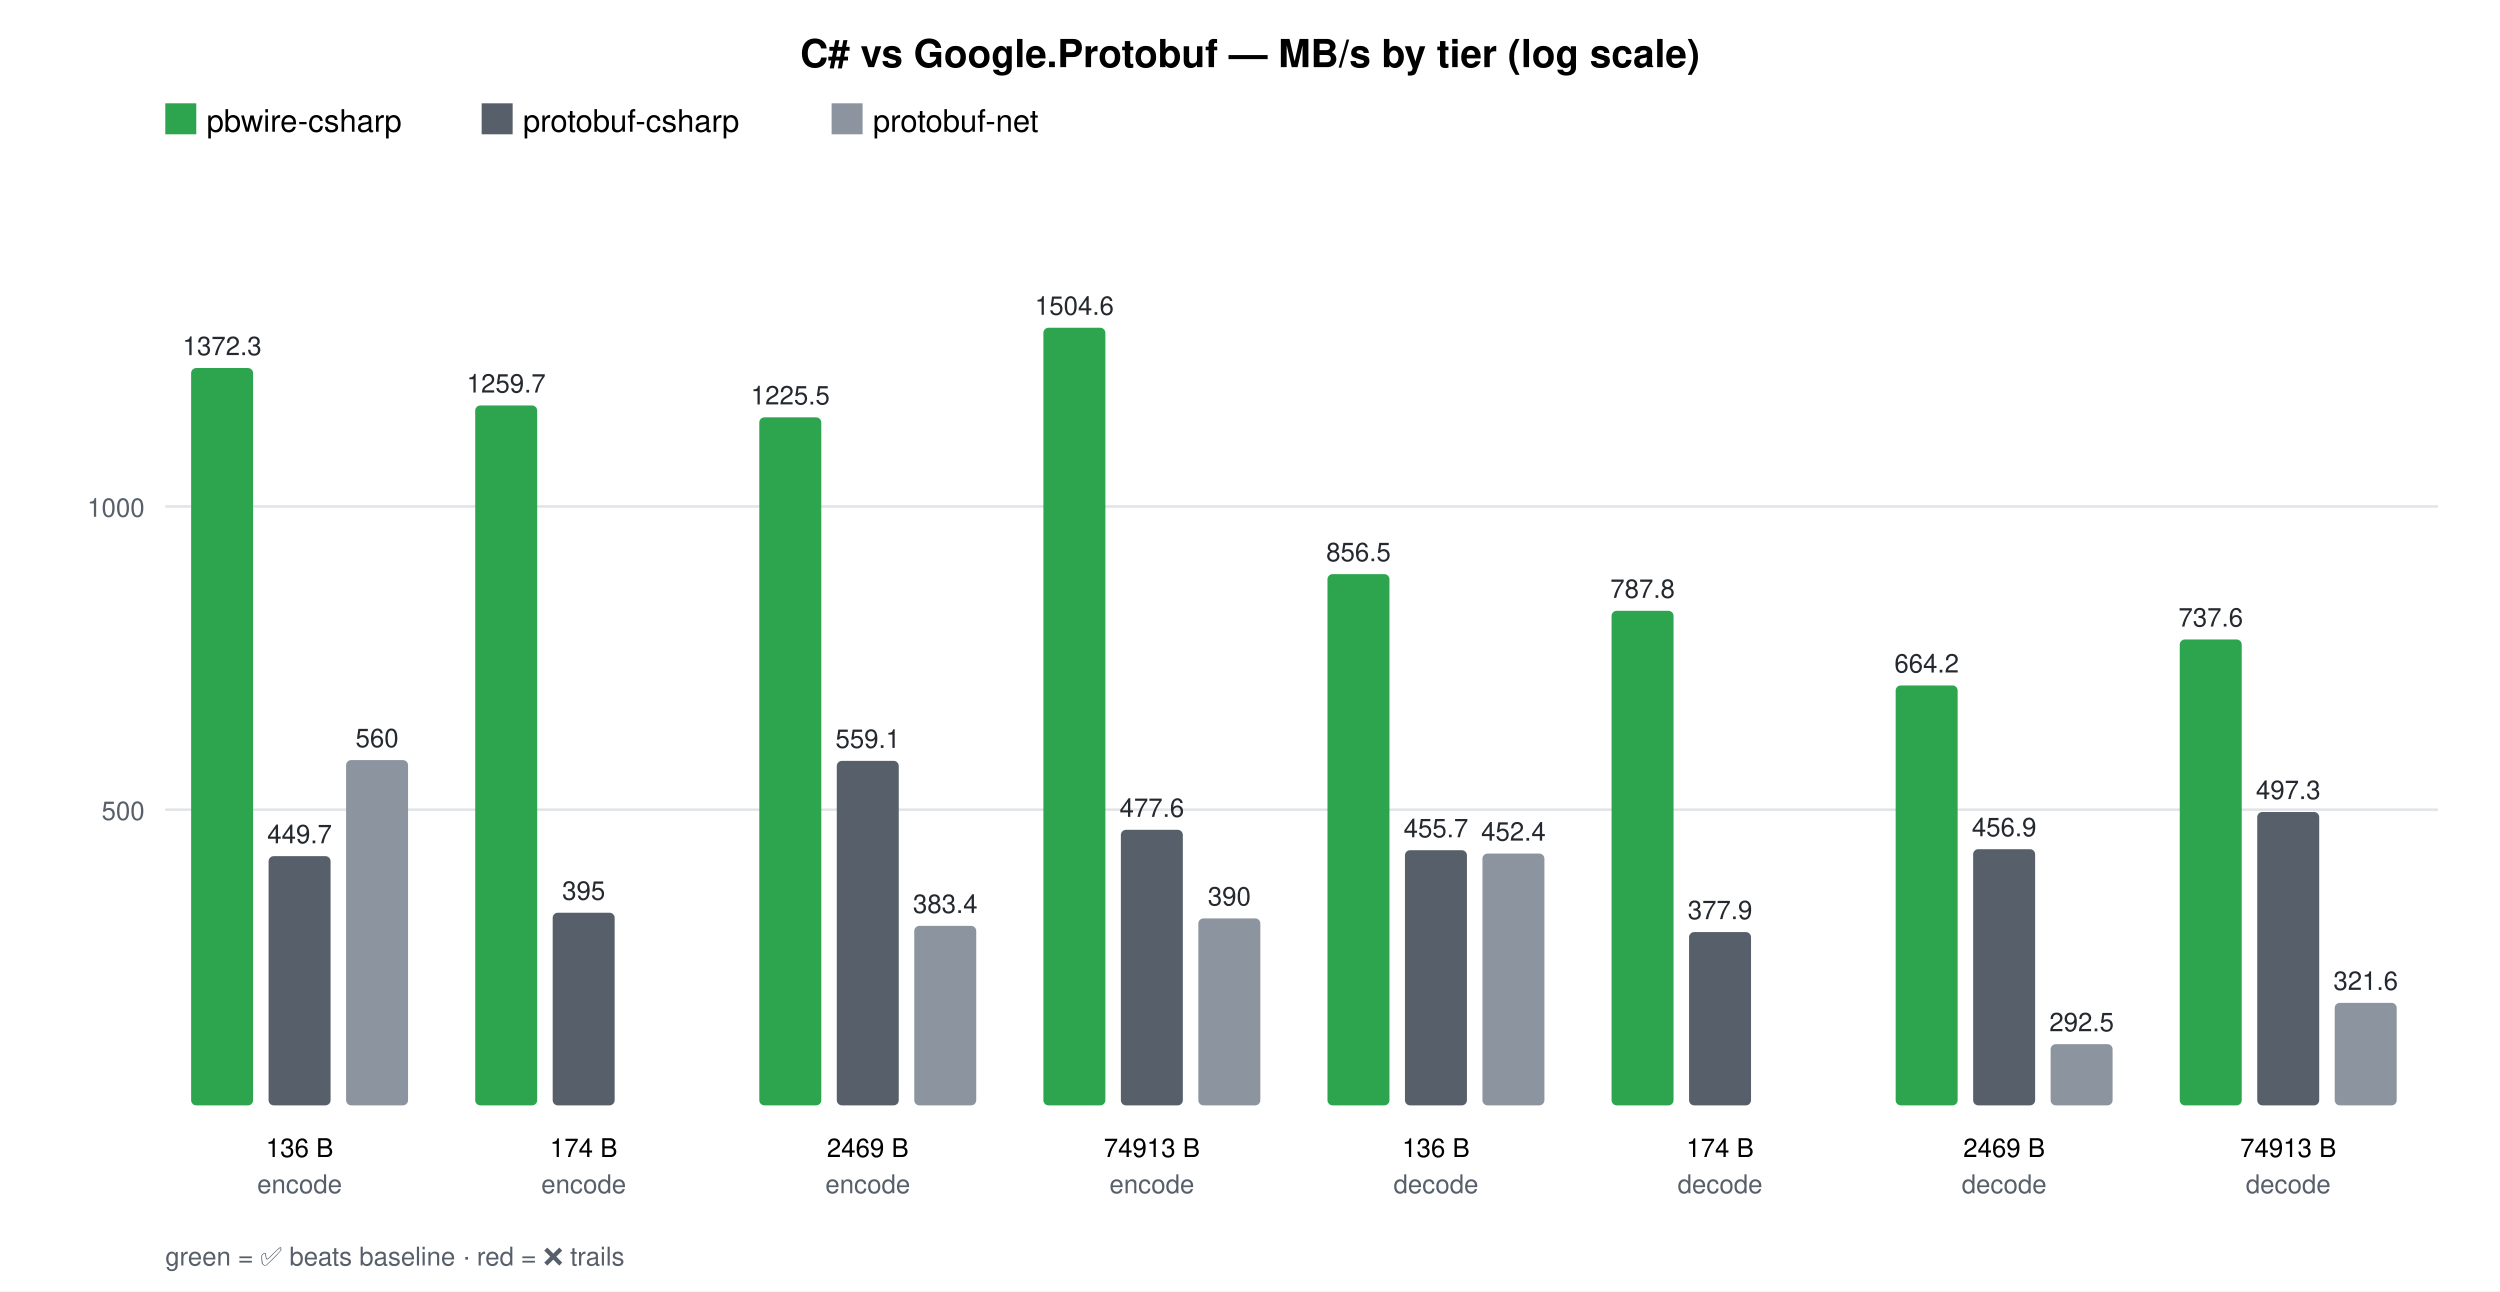
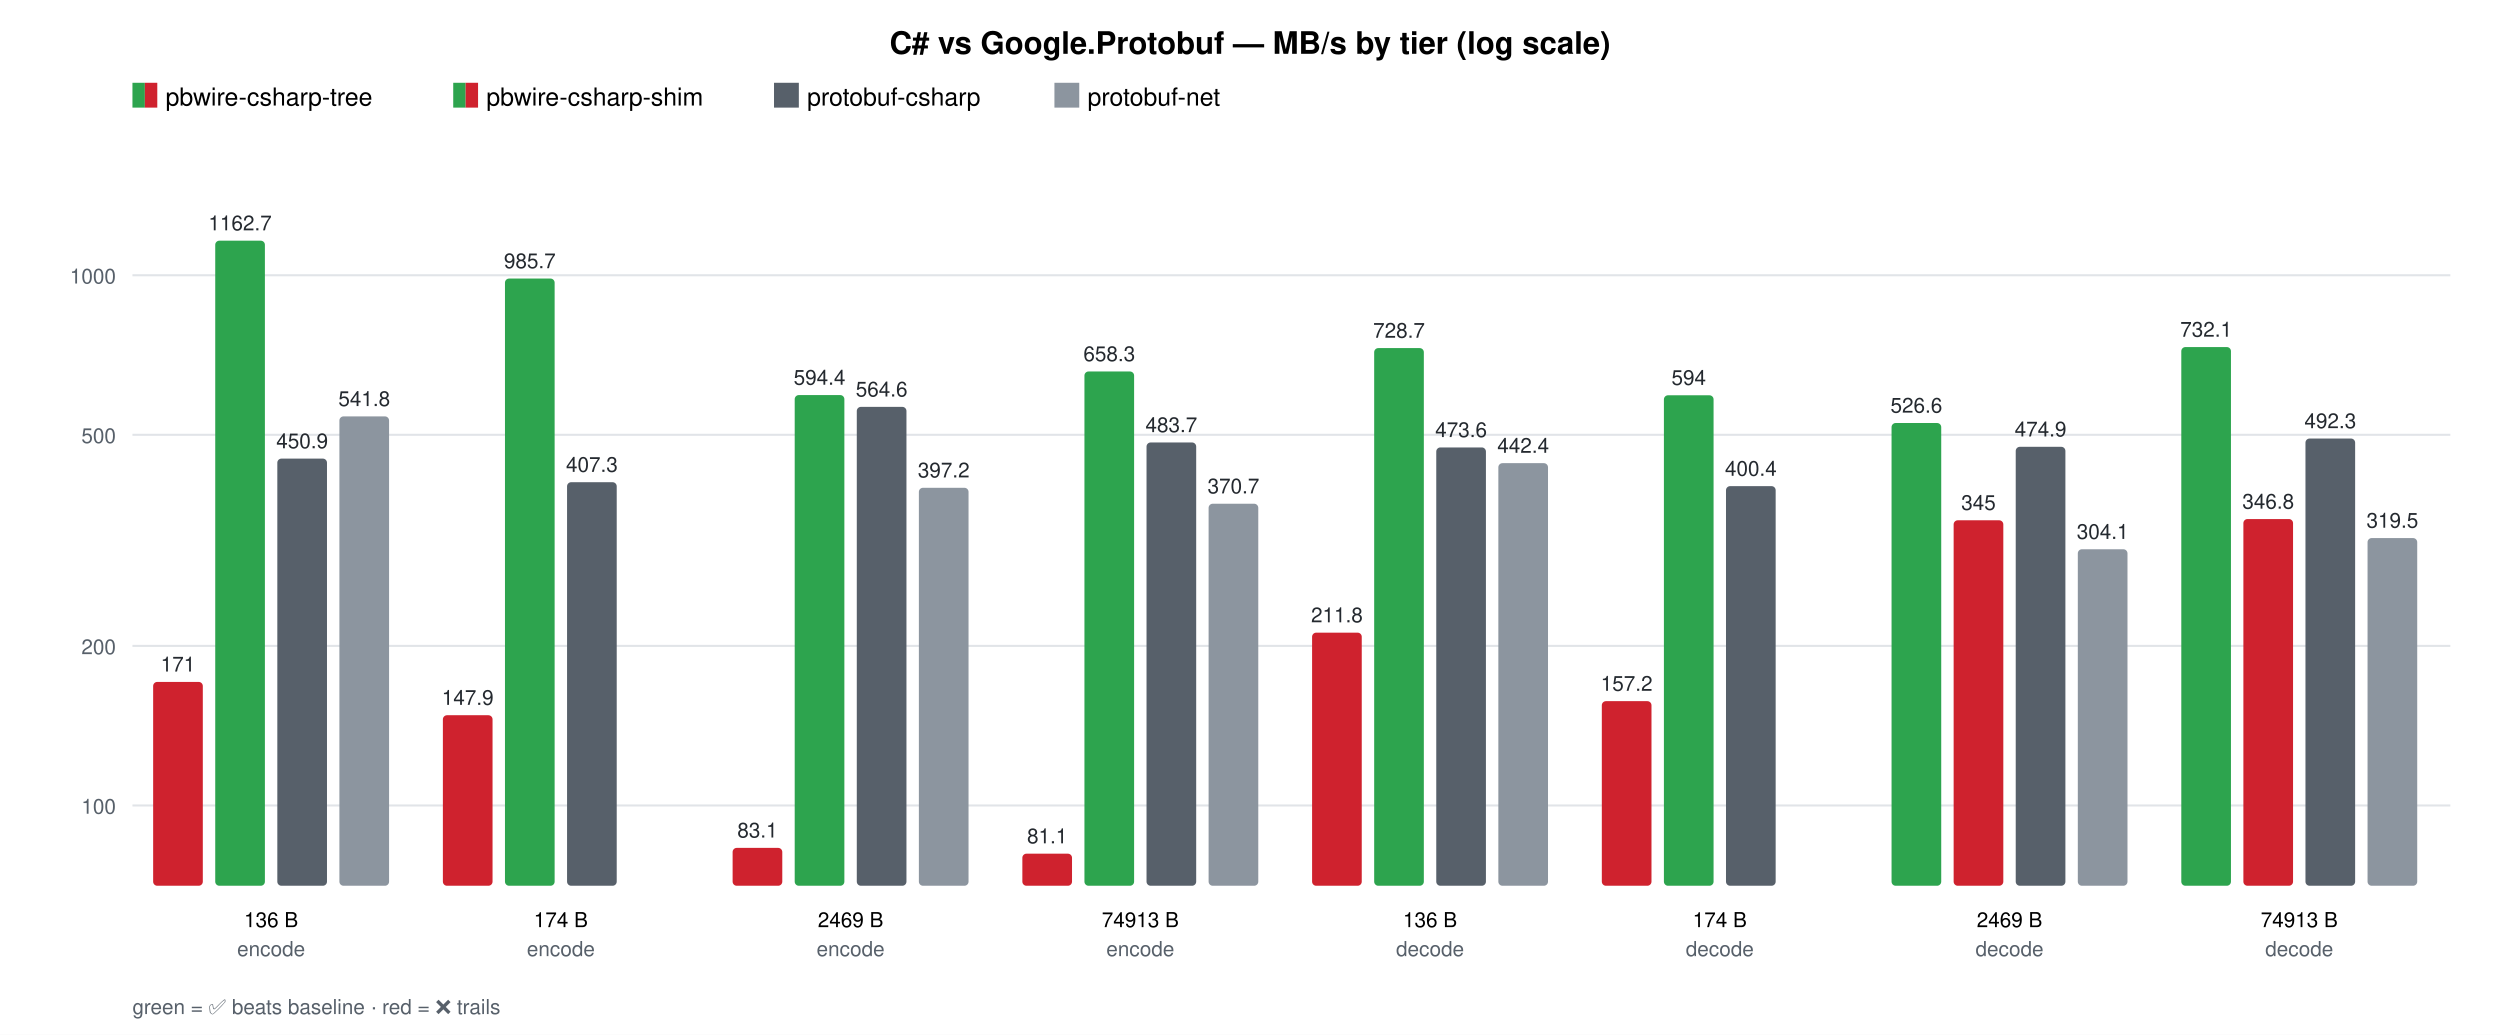
- <svg xmlns="http://www.w3.org/2000/svg" width="968" height="500" font-family="Helvetica, Arial, sans-serif">
-   <rect width="968" height="500" fill="#ffffff" />
-   <text x="484.0" y="26" text-anchor="middle" font-size="15" font-weight="bold">C# vs Google.Protobuf — MB/s by tier (log scale)</text>
-   <rect x="64" y="40" width="12" height="12" fill="#2da44e" />
-   <text x="80" y="51" font-size="12">pbwire-csharp</text>
-   <rect x="186.5" y="40" width="12" height="12" fill="#57606a" />
-   <text x="202.5" y="51" font-size="12">protobuf-csharp</text>
-   <rect x="322.0" y="40" width="12" height="12" fill="#8c959f" />
-   <text x="338.0" y="51" font-size="12">protobuf-net</text>
-   <line x1="64" y1="313.5" x2="944" y2="313.5" stroke="#e1e4e8" />
-   <text x="56" y="317.5" text-anchor="end" font-size="10" fill="#57606a">500</text>
-   <line x1="64" y1="196.1" x2="944" y2="196.1" stroke="#e1e4e8" />
-   <text x="56" y="200.1" text-anchor="end" font-size="10" fill="#57606a">1000</text>
-   <text x="116.0" y="448" text-anchor="middle" font-size="10">136 B</text>
-   <text x="116.0" y="462" text-anchor="middle" font-size="10" fill="#57606a">encode</text>
-   <rect x="74.0" y="142.5" width="24" height="285.5" rx="2" fill="#2da44e" />
-   <text x="86.0" y="137.5" text-anchor="middle" font-size="10" fill="#24292f">1372.3</text>
-   <rect x="104.0" y="331.5" width="24" height="96.5" rx="2" fill="#57606a" />
-   <text x="116.0" y="326.5" text-anchor="middle" font-size="10" fill="#24292f">449.7</text>
-   <rect x="134.0" y="294.3" width="24" height="133.7" rx="2" fill="#8c959f" />
-   <text x="146.0" y="289.3" text-anchor="middle" font-size="10" fill="#24292f">560</text>
-   <text x="226.0" y="448" text-anchor="middle" font-size="10">174 B</text>
-   <text x="226.0" y="462" text-anchor="middle" font-size="10" fill="#57606a">encode</text>
-   <rect x="184.0" y="157.0" width="24" height="271.0" rx="2" fill="#2da44e" />
-   <text x="196.0" y="152.0" text-anchor="middle" font-size="10" fill="#24292f">1259.7</text>
-   <rect x="214.0" y="353.4" width="24" height="74.6" rx="2" fill="#57606a" />
-   <text x="226.0" y="348.4" text-anchor="middle" font-size="10" fill="#24292f">395</text>
-   <text x="336.0" y="448" text-anchor="middle" font-size="10">2469 B</text>
-   <text x="336.0" y="462" text-anchor="middle" font-size="10" fill="#57606a">encode</text>
-   <rect x="294.0" y="161.6" width="24" height="266.4" rx="2" fill="#2da44e" />
-   <text x="306.0" y="156.6" text-anchor="middle" font-size="10" fill="#24292f">1225.5</text>
-   <rect x="324.0" y="294.6" width="24" height="133.4" rx="2" fill="#57606a" />
-   <text x="336.0" y="289.6" text-anchor="middle" font-size="10" fill="#24292f">559.1</text>
-   <rect x="354.0" y="358.5" width="24" height="69.5" rx="2" fill="#8c959f" />
-   <text x="366.0" y="353.5" text-anchor="middle" font-size="10" fill="#24292f">383.4</text>
-   <text x="446.0" y="448" text-anchor="middle" font-size="10">74913 B</text>
-   <text x="446.0" y="462" text-anchor="middle" font-size="10" fill="#57606a">encode</text>
-   <rect x="404.0" y="126.9" width="24" height="301.1" rx="2" fill="#2da44e" />
-   <text x="416.0" y="121.9" text-anchor="middle" font-size="10" fill="#24292f">1504.6</text>
-   <rect x="434.0" y="321.3" width="24" height="106.7" rx="2" fill="#57606a" />
-   <text x="446.0" y="316.3" text-anchor="middle" font-size="10" fill="#24292f">477.6</text>
-   <rect x="464.0" y="355.6" width="24" height="72.4" rx="2" fill="#8c959f" />
-   <text x="476.0" y="350.6" text-anchor="middle" font-size="10" fill="#24292f">390</text>
-   <text x="556.0" y="448" text-anchor="middle" font-size="10">136 B</text>
-   <text x="556.0" y="462" text-anchor="middle" font-size="10" fill="#57606a">decode</text>
-   <rect x="514.0" y="222.3" width="24" height="205.7" rx="2" fill="#2da44e" />
-   <text x="526.0" y="217.3" text-anchor="middle" font-size="10" fill="#24292f">856.5</text>
-   <rect x="544.0" y="329.2" width="24" height="98.8" rx="2" fill="#57606a" />
-   <text x="556.0" y="324.2" text-anchor="middle" font-size="10" fill="#24292f">455.7</text>
-   <rect x="574.0" y="330.5" width="24" height="97.5" rx="2" fill="#8c959f" />
-   <text x="586.0" y="325.5" text-anchor="middle" font-size="10" fill="#24292f">452.4</text>
-   <text x="666.0" y="448" text-anchor="middle" font-size="10">174 B</text>
-   <text x="666.0" y="462" text-anchor="middle" font-size="10" fill="#57606a">decode</text>
-   <rect x="624.0" y="236.5" width="24" height="191.5" rx="2" fill="#2da44e" />
-   <text x="636.0" y="231.5" text-anchor="middle" font-size="10" fill="#24292f">787.8</text>
-   <rect x="654.0" y="360.9" width="24" height="67.1" rx="2" fill="#57606a" />
-   <text x="666.0" y="355.9" text-anchor="middle" font-size="10" fill="#24292f">377.9</text>
-   <text x="776.0" y="448" text-anchor="middle" font-size="10">2469 B</text>
-   <text x="776.0" y="462" text-anchor="middle" font-size="10" fill="#57606a">decode</text>
-   <rect x="734.0" y="265.4" width="24" height="162.6" rx="2" fill="#2da44e" />
-   <text x="746.0" y="260.4" text-anchor="middle" font-size="10" fill="#24292f">664.2</text>
-   <rect x="764.0" y="328.8" width="24" height="99.2" rx="2" fill="#57606a" />
-   <text x="776.0" y="323.8" text-anchor="middle" font-size="10" fill="#24292f">456.9</text>
-   <rect x="794.0" y="404.3" width="24" height="23.7" rx="2" fill="#8c959f" />
-   <text x="806.0" y="399.3" text-anchor="middle" font-size="10" fill="#24292f">292.5</text>
-   <text x="886.0" y="448" text-anchor="middle" font-size="10">74913 B</text>
-   <text x="886.0" y="462" text-anchor="middle" font-size="10" fill="#57606a">decode</text>
-   <rect x="844.0" y="247.6" width="24" height="180.4" rx="2" fill="#2da44e" />
-   <text x="856.0" y="242.6" text-anchor="middle" font-size="10" fill="#24292f">737.6</text>
-   <rect x="874.0" y="314.4" width="24" height="113.6" rx="2" fill="#57606a" />
-   <text x="886.0" y="309.4" text-anchor="middle" font-size="10" fill="#24292f">497.3</text>
-   <rect x="904.0" y="388.3" width="24" height="39.7" rx="2" fill="#8c959f" />
-   <text x="916.0" y="383.3" text-anchor="middle" font-size="10" fill="#24292f">321.6</text>
+ <svg xmlns="http://www.w3.org/2000/svg" width="1208" height="500" font-family="Helvetica, Arial, sans-serif">
+   <rect width="1208" height="500" fill="#ffffff" />
+   <text x="604.0" y="26" text-anchor="middle" font-size="15" font-weight="bold">C# vs Google.Protobuf — MB/s by tier (log scale)</text>
+   <rect x="64" y="40" width="6" height="12" fill="#2da44e" />
+   <rect x="70" y="40" width="6" height="12" fill="#cf222e" />
+   <text x="80" y="51" font-size="12">pbwire-csharp-tree</text>
+   <rect x="219.0" y="40" width="6" height="12" fill="#2da44e" />
+   <rect x="225.0" y="40" width="6" height="12" fill="#cf222e" />
+   <text x="235.0" y="51" font-size="12">pbwire-csharp-shim</text>
+   <rect x="374.0" y="40" width="12" height="12" fill="#57606a" />
+   <text x="390.0" y="51" font-size="12">protobuf-csharp</text>
+   <rect x="509.5" y="40" width="12" height="12" fill="#8c959f" />
+   <text x="525.5" y="51" font-size="12">protobuf-net</text>
+   <line x1="64" y1="389.2" x2="1184" y2="389.2" stroke="#e1e4e8" />
+   <text x="56" y="393.2" text-anchor="end" font-size="10" fill="#57606a">100</text>
+   <line x1="64" y1="312.1" x2="1184" y2="312.1" stroke="#e1e4e8" />
+   <text x="56" y="316.1" text-anchor="end" font-size="10" fill="#57606a">200</text>
+   <line x1="64" y1="210.1" x2="1184" y2="210.1" stroke="#e1e4e8" />
+   <text x="56" y="214.1" text-anchor="end" font-size="10" fill="#57606a">500</text>
+   <line x1="64" y1="133.0" x2="1184" y2="133.0" stroke="#e1e4e8" />
+   <text x="56" y="137.0" text-anchor="end" font-size="10" fill="#57606a">1000</text>
+   <text x="131.0" y="448" text-anchor="middle" font-size="10">136 B</text>
+   <text x="131.0" y="462" text-anchor="middle" font-size="10" fill="#57606a">encode</text>
+   <rect x="74.0" y="329.5" width="24" height="98.5" rx="2" fill="#cf222e" />
+   <text x="86.0" y="324.5" text-anchor="middle" font-size="10" fill="#24292f">171</text>
+   <rect x="104.0" y="116.3" width="24" height="311.7" rx="2" fill="#2da44e" />
+   <text x="116.0" y="111.3" text-anchor="middle" font-size="10" fill="#24292f">1162.7</text>
+   <rect x="134.0" y="221.6" width="24" height="206.4" rx="2" fill="#57606a" />
+   <text x="146.0" y="216.6" text-anchor="middle" font-size="10" fill="#24292f">450.9</text>
+   <rect x="164.0" y="201.2" width="24" height="226.8" rx="2" fill="#8c959f" />
+   <text x="176.0" y="196.2" text-anchor="middle" font-size="10" fill="#24292f">541.8</text>
+   <text x="271.0" y="448" text-anchor="middle" font-size="10">174 B</text>
+   <text x="271.0" y="462" text-anchor="middle" font-size="10" fill="#57606a">encode</text>
+   <rect x="214.0" y="345.6" width="24" height="82.4" rx="2" fill="#cf222e" />
+   <text x="226.0" y="340.6" text-anchor="middle" font-size="10" fill="#24292f">147.9</text>
+   <rect x="244.0" y="134.6" width="24" height="293.4" rx="2" fill="#2da44e" />
+   <text x="256.0" y="129.6" text-anchor="middle" font-size="10" fill="#24292f">985.7</text>
+   <rect x="274.0" y="233.0" width="24" height="195.0" rx="2" fill="#57606a" />
+   <text x="286.0" y="228.0" text-anchor="middle" font-size="10" fill="#24292f">407.3</text>
+   <text x="411.0" y="448" text-anchor="middle" font-size="10">2469 B</text>
+   <text x="411.0" y="462" text-anchor="middle" font-size="10" fill="#57606a">encode</text>
+   <rect x="354.0" y="409.7" width="24" height="18.3" rx="2" fill="#cf222e" />
+   <text x="366.0" y="404.7" text-anchor="middle" font-size="10" fill="#24292f">83.1</text>
+   <rect x="384.0" y="190.9" width="24" height="237.1" rx="2" fill="#2da44e" />
+   <text x="396.0" y="185.9" text-anchor="middle" font-size="10" fill="#24292f">594.4</text>
+   <rect x="414.0" y="196.6" width="24" height="231.4" rx="2" fill="#57606a" />
+   <text x="426.0" y="191.6" text-anchor="middle" font-size="10" fill="#24292f">564.6</text>
+   <rect x="444.0" y="235.7" width="24" height="192.3" rx="2" fill="#8c959f" />
+   <text x="456.0" y="230.7" text-anchor="middle" font-size="10" fill="#24292f">397.2</text>
+   <text x="551.0" y="448" text-anchor="middle" font-size="10">74913 B</text>
+   <text x="551.0" y="462" text-anchor="middle" font-size="10" fill="#57606a">encode</text>
+   <rect x="494.0" y="412.5" width="24" height="15.5" rx="2" fill="#cf222e" />
+   <text x="506.0" y="407.5" text-anchor="middle" font-size="10" fill="#24292f">81.1</text>
+   <rect x="524.0" y="179.5" width="24" height="248.5" rx="2" fill="#2da44e" />
+   <text x="536.0" y="174.5" text-anchor="middle" font-size="10" fill="#24292f">658.3</text>
+   <rect x="554.0" y="213.8" width="24" height="214.2" rx="2" fill="#57606a" />
+   <text x="566.0" y="208.8" text-anchor="middle" font-size="10" fill="#24292f">483.7</text>
+   <rect x="584.0" y="243.4" width="24" height="184.6" rx="2" fill="#8c959f" />
+   <text x="596.0" y="238.4" text-anchor="middle" font-size="10" fill="#24292f">370.7</text>
+   <text x="691.0" y="448" text-anchor="middle" font-size="10">136 B</text>
+   <text x="691.0" y="462" text-anchor="middle" font-size="10" fill="#57606a">decode</text>
+   <rect x="634.0" y="305.7" width="24" height="122.3" rx="2" fill="#cf222e" />
+   <text x="646.0" y="300.7" text-anchor="middle" font-size="10" fill="#24292f">211.8</text>
+   <rect x="664.0" y="168.2" width="24" height="259.8" rx="2" fill="#2da44e" />
+   <text x="676.0" y="163.2" text-anchor="middle" font-size="10" fill="#24292f">728.7</text>
+   <rect x="694.0" y="216.2" width="24" height="211.8" rx="2" fill="#57606a" />
+   <text x="706.0" y="211.2" text-anchor="middle" font-size="10" fill="#24292f">473.6</text>
+   <rect x="724.0" y="223.8" width="24" height="204.2" rx="2" fill="#8c959f" />
+   <text x="736.0" y="218.8" text-anchor="middle" font-size="10" fill="#24292f">442.4</text>
+   <text x="831.0" y="448" text-anchor="middle" font-size="10">174 B</text>
+   <text x="831.0" y="462" text-anchor="middle" font-size="10" fill="#57606a">decode</text>
+   <rect x="774.0" y="338.8" width="24" height="89.2" rx="2" fill="#cf222e" />
+   <text x="786.0" y="333.8" text-anchor="middle" font-size="10" fill="#24292f">157.2</text>
+   <rect x="804.0" y="191.0" width="24" height="237.0" rx="2" fill="#2da44e" />
+   <text x="816.0" y="186.0" text-anchor="middle" font-size="10" fill="#24292f">594</text>
+   <rect x="834.0" y="234.9" width="24" height="193.1" rx="2" fill="#57606a" />
+   <text x="846.0" y="229.9" text-anchor="middle" font-size="10" fill="#24292f">400.4</text>
+   <text x="971.0" y="448" text-anchor="middle" font-size="10">2469 B</text>
+   <text x="971.0" y="462" text-anchor="middle" font-size="10" fill="#57606a">decode</text>
+   <rect x="914.0" y="204.4" width="24" height="223.6" rx="2" fill="#2da44e" />
+   <text x="926.0" y="199.4" text-anchor="middle" font-size="10" fill="#24292f">526.6</text>
+   <rect x="944.0" y="251.4" width="24" height="176.6" rx="2" fill="#cf222e" />
+   <text x="956.0" y="246.4" text-anchor="middle" font-size="10" fill="#24292f">345</text>
+   <rect x="974.0" y="215.9" width="24" height="212.1" rx="2" fill="#57606a" />
+   <text x="986.0" y="210.9" text-anchor="middle" font-size="10" fill="#24292f">474.9</text>
+   <rect x="1004.0" y="265.4" width="24" height="162.6" rx="2" fill="#8c959f" />
+   <text x="1016.0" y="260.4" text-anchor="middle" font-size="10" fill="#24292f">304.1</text>
+   <text x="1111.0" y="448" text-anchor="middle" font-size="10">74913 B</text>
+   <text x="1111.0" y="462" text-anchor="middle" font-size="10" fill="#57606a">decode</text>
+   <rect x="1054.0" y="167.7" width="24" height="260.3" rx="2" fill="#2da44e" />
+   <text x="1066.0" y="162.7" text-anchor="middle" font-size="10" fill="#24292f">732.1</text>
+   <rect x="1084.0" y="250.8" width="24" height="177.2" rx="2" fill="#cf222e" />
+   <text x="1096.0" y="245.8" text-anchor="middle" font-size="10" fill="#24292f">346.8</text>
+   <rect x="1114.0" y="211.9" width="24" height="216.1" rx="2" fill="#57606a" />
+   <text x="1126.0" y="206.9" text-anchor="middle" font-size="10" fill="#24292f">492.3</text>
+   <rect x="1144.0" y="260.0" width="24" height="168.0" rx="2" fill="#8c959f" />
+   <text x="1156.0" y="255.0" text-anchor="middle" font-size="10" fill="#24292f">319.5</text>
  <text x="64" y="490" font-size="10" fill="#57606a">green = ✅ beats baseline · red = ❌ trails</text>
</svg>
